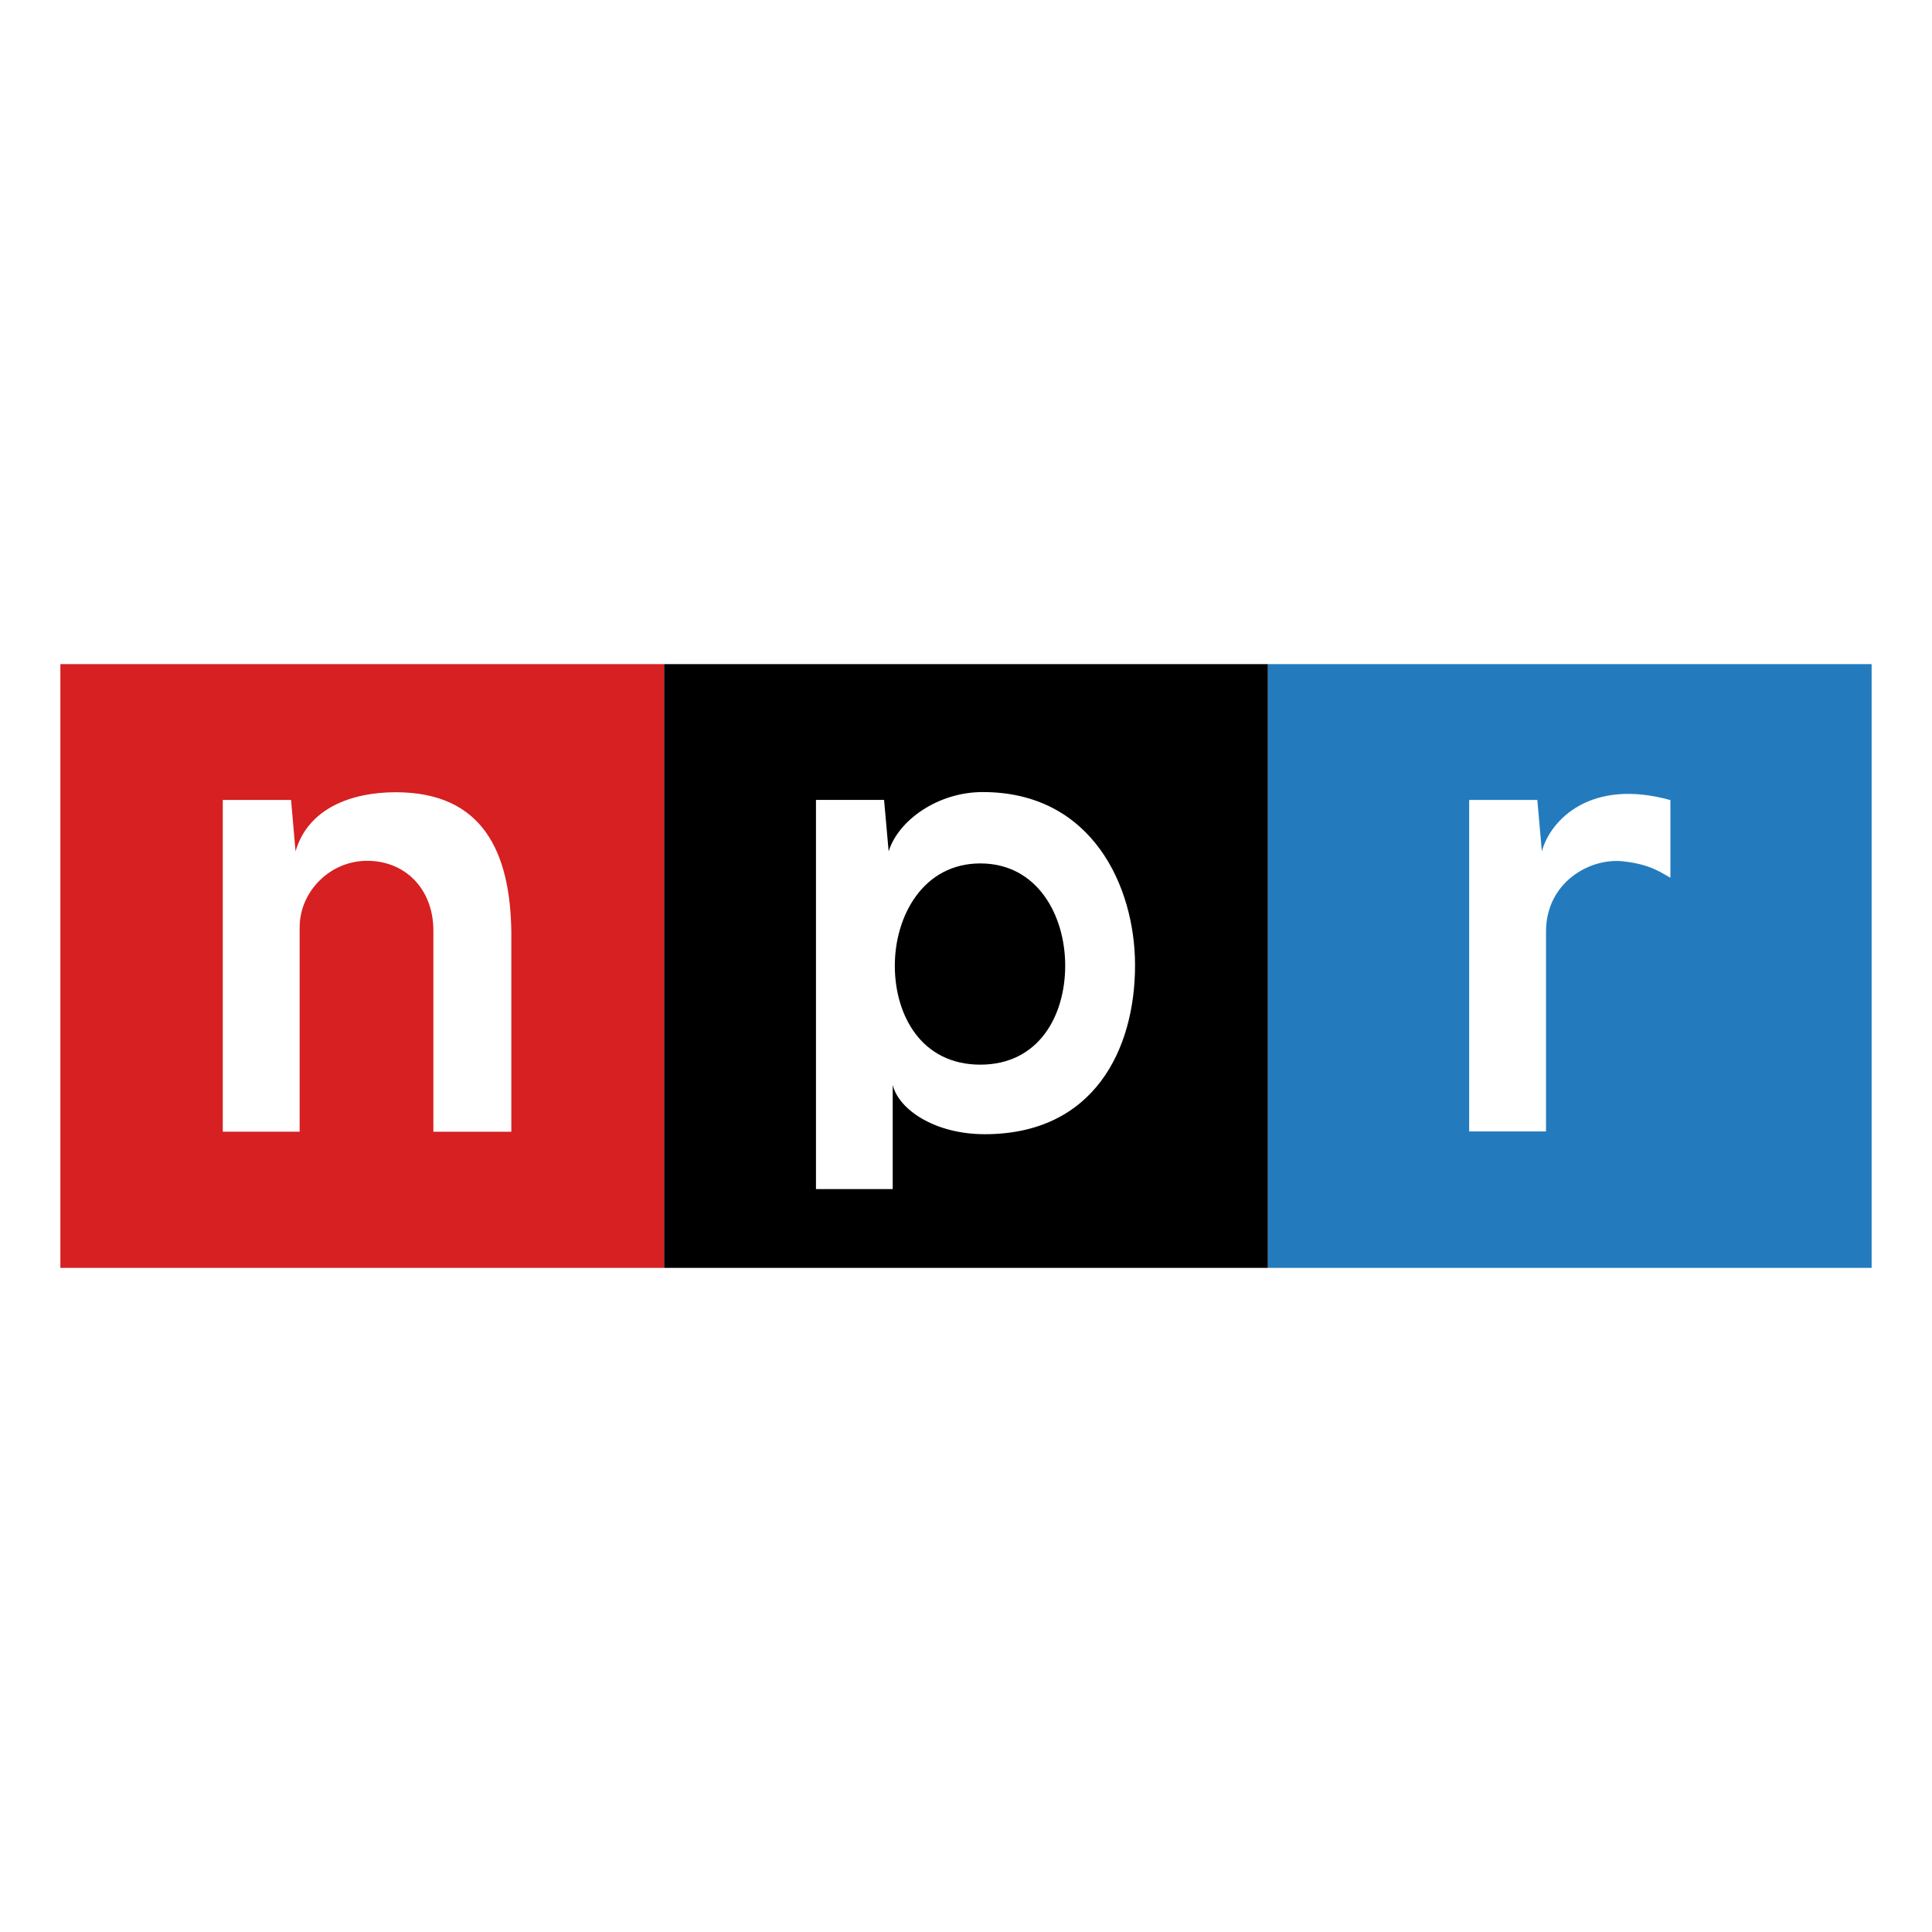
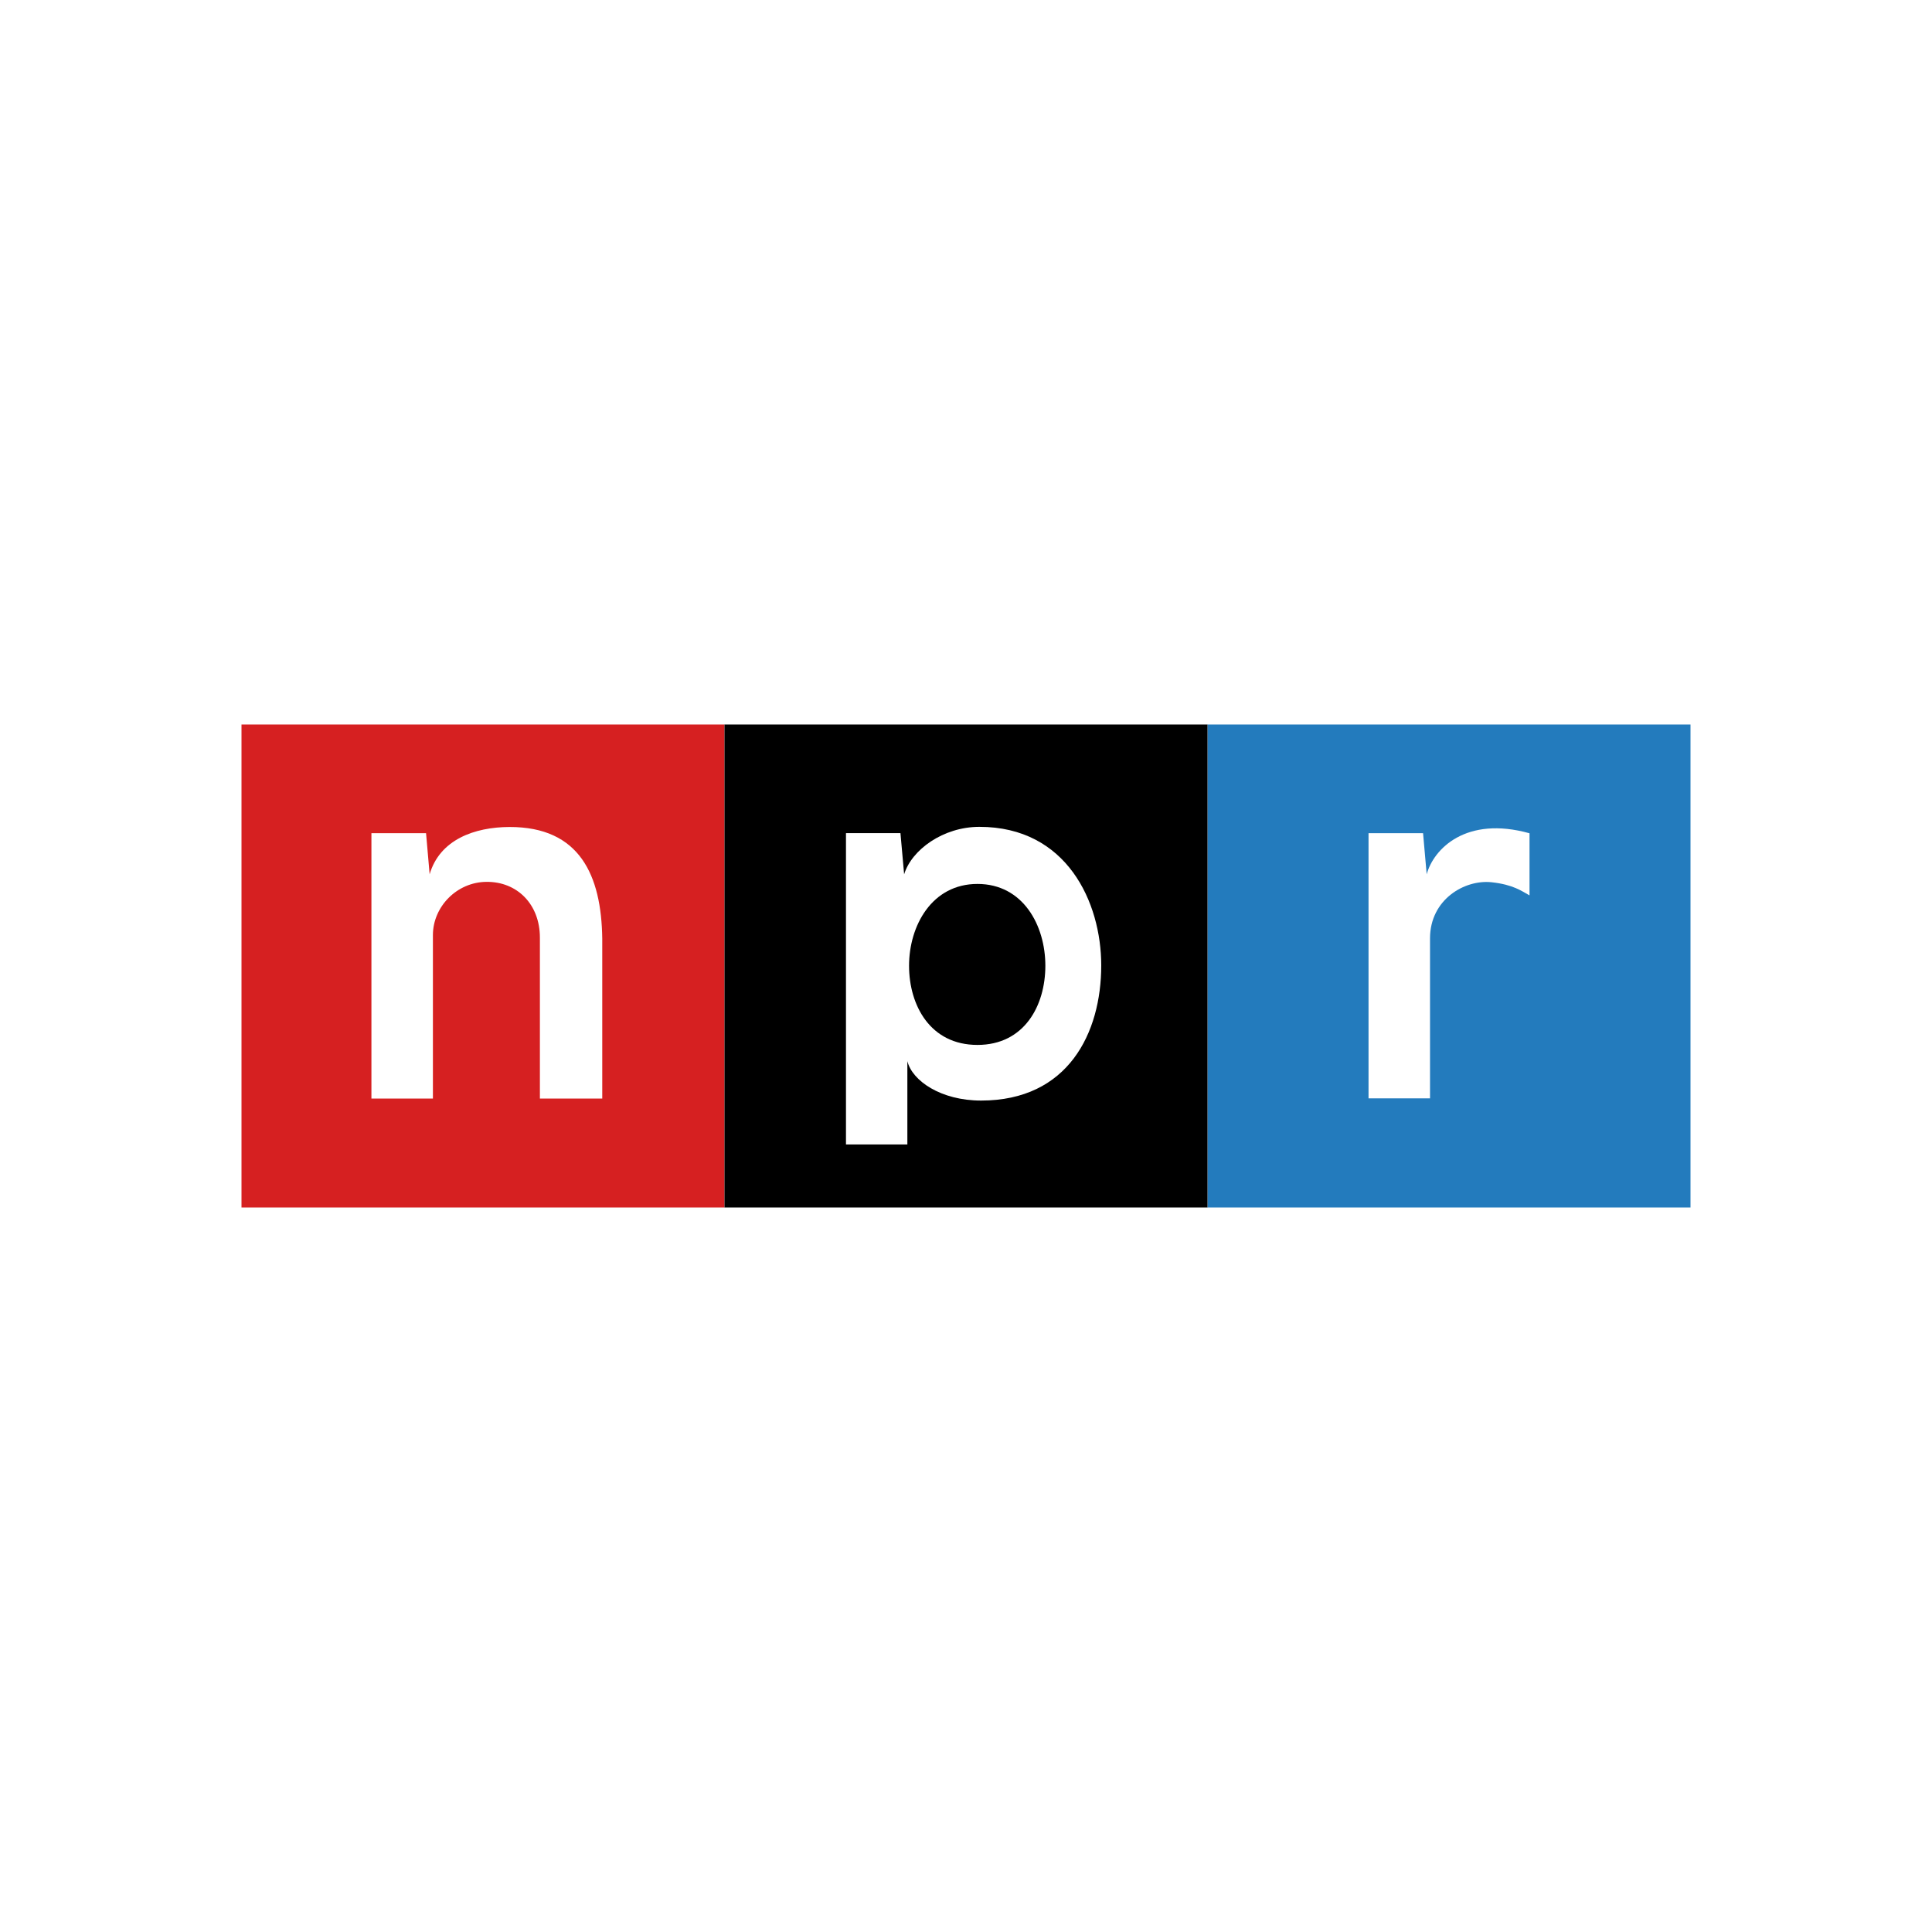
<svg xmlns="http://www.w3.org/2000/svg" viewBox="0 0 32 32">
  <rect width="32" height="32" fill="#fff" />
-   <g transform="translate(1 11) scale(0.01)">
+   <g transform="translate(4 12) scale(0.008)">
    <path d="m1000 0h-1000v1000h1000z" fill="#d62021" />
    <path d="m3000 0h-1000v1000h1000z" fill="#237bbd" />
    <path d="m554.7 212.2c-72 .2-144.2 26-165.2 97.9l-7.4-85.1h-113.1v549.4h127.3v-338.4c0-58.7 49.5-109.8 110.8-110.2 63.1-.7 110.7 45.9 110.7 115.6v333.1h129.1v-331.3c-1.8-130.9-46.5-231.4-192.2-231z" fill="#fff" />
    <path d="m2666.7 225.2c-131.2-36.6-198.6 32.1-212.9 85l-7.5-85.2h-112.9v549h127.3v-331.2c0-80.4 71.4-122.2 127.5-116.2 45.1 4.9 62.6 18.5 78.5 27.2z" fill="#fff" />
    <path d="m2000 0h-1000v1000h1000z" />
    <path d="m1527.7 211.9c-75.1 0-140.3 47.5-155.8 98.3l-7.6-85.3h-112.8v644.6h127.1v-172.5c10 40.8 69.6 81.6 152.6 81.6 180.1 0 248.8-139.6 248.8-280-.1-130.4-71.1-286.8-252.3-286.7zm-4 451.5c-97.8 0-141.6-82-141.6-164 0-82.1 46.8-169.3 141.6-169.3s140.6 86.3 140.6 169.3-43.8 164-140.6 164z" fill="#fff" />
  </g>
</svg>
